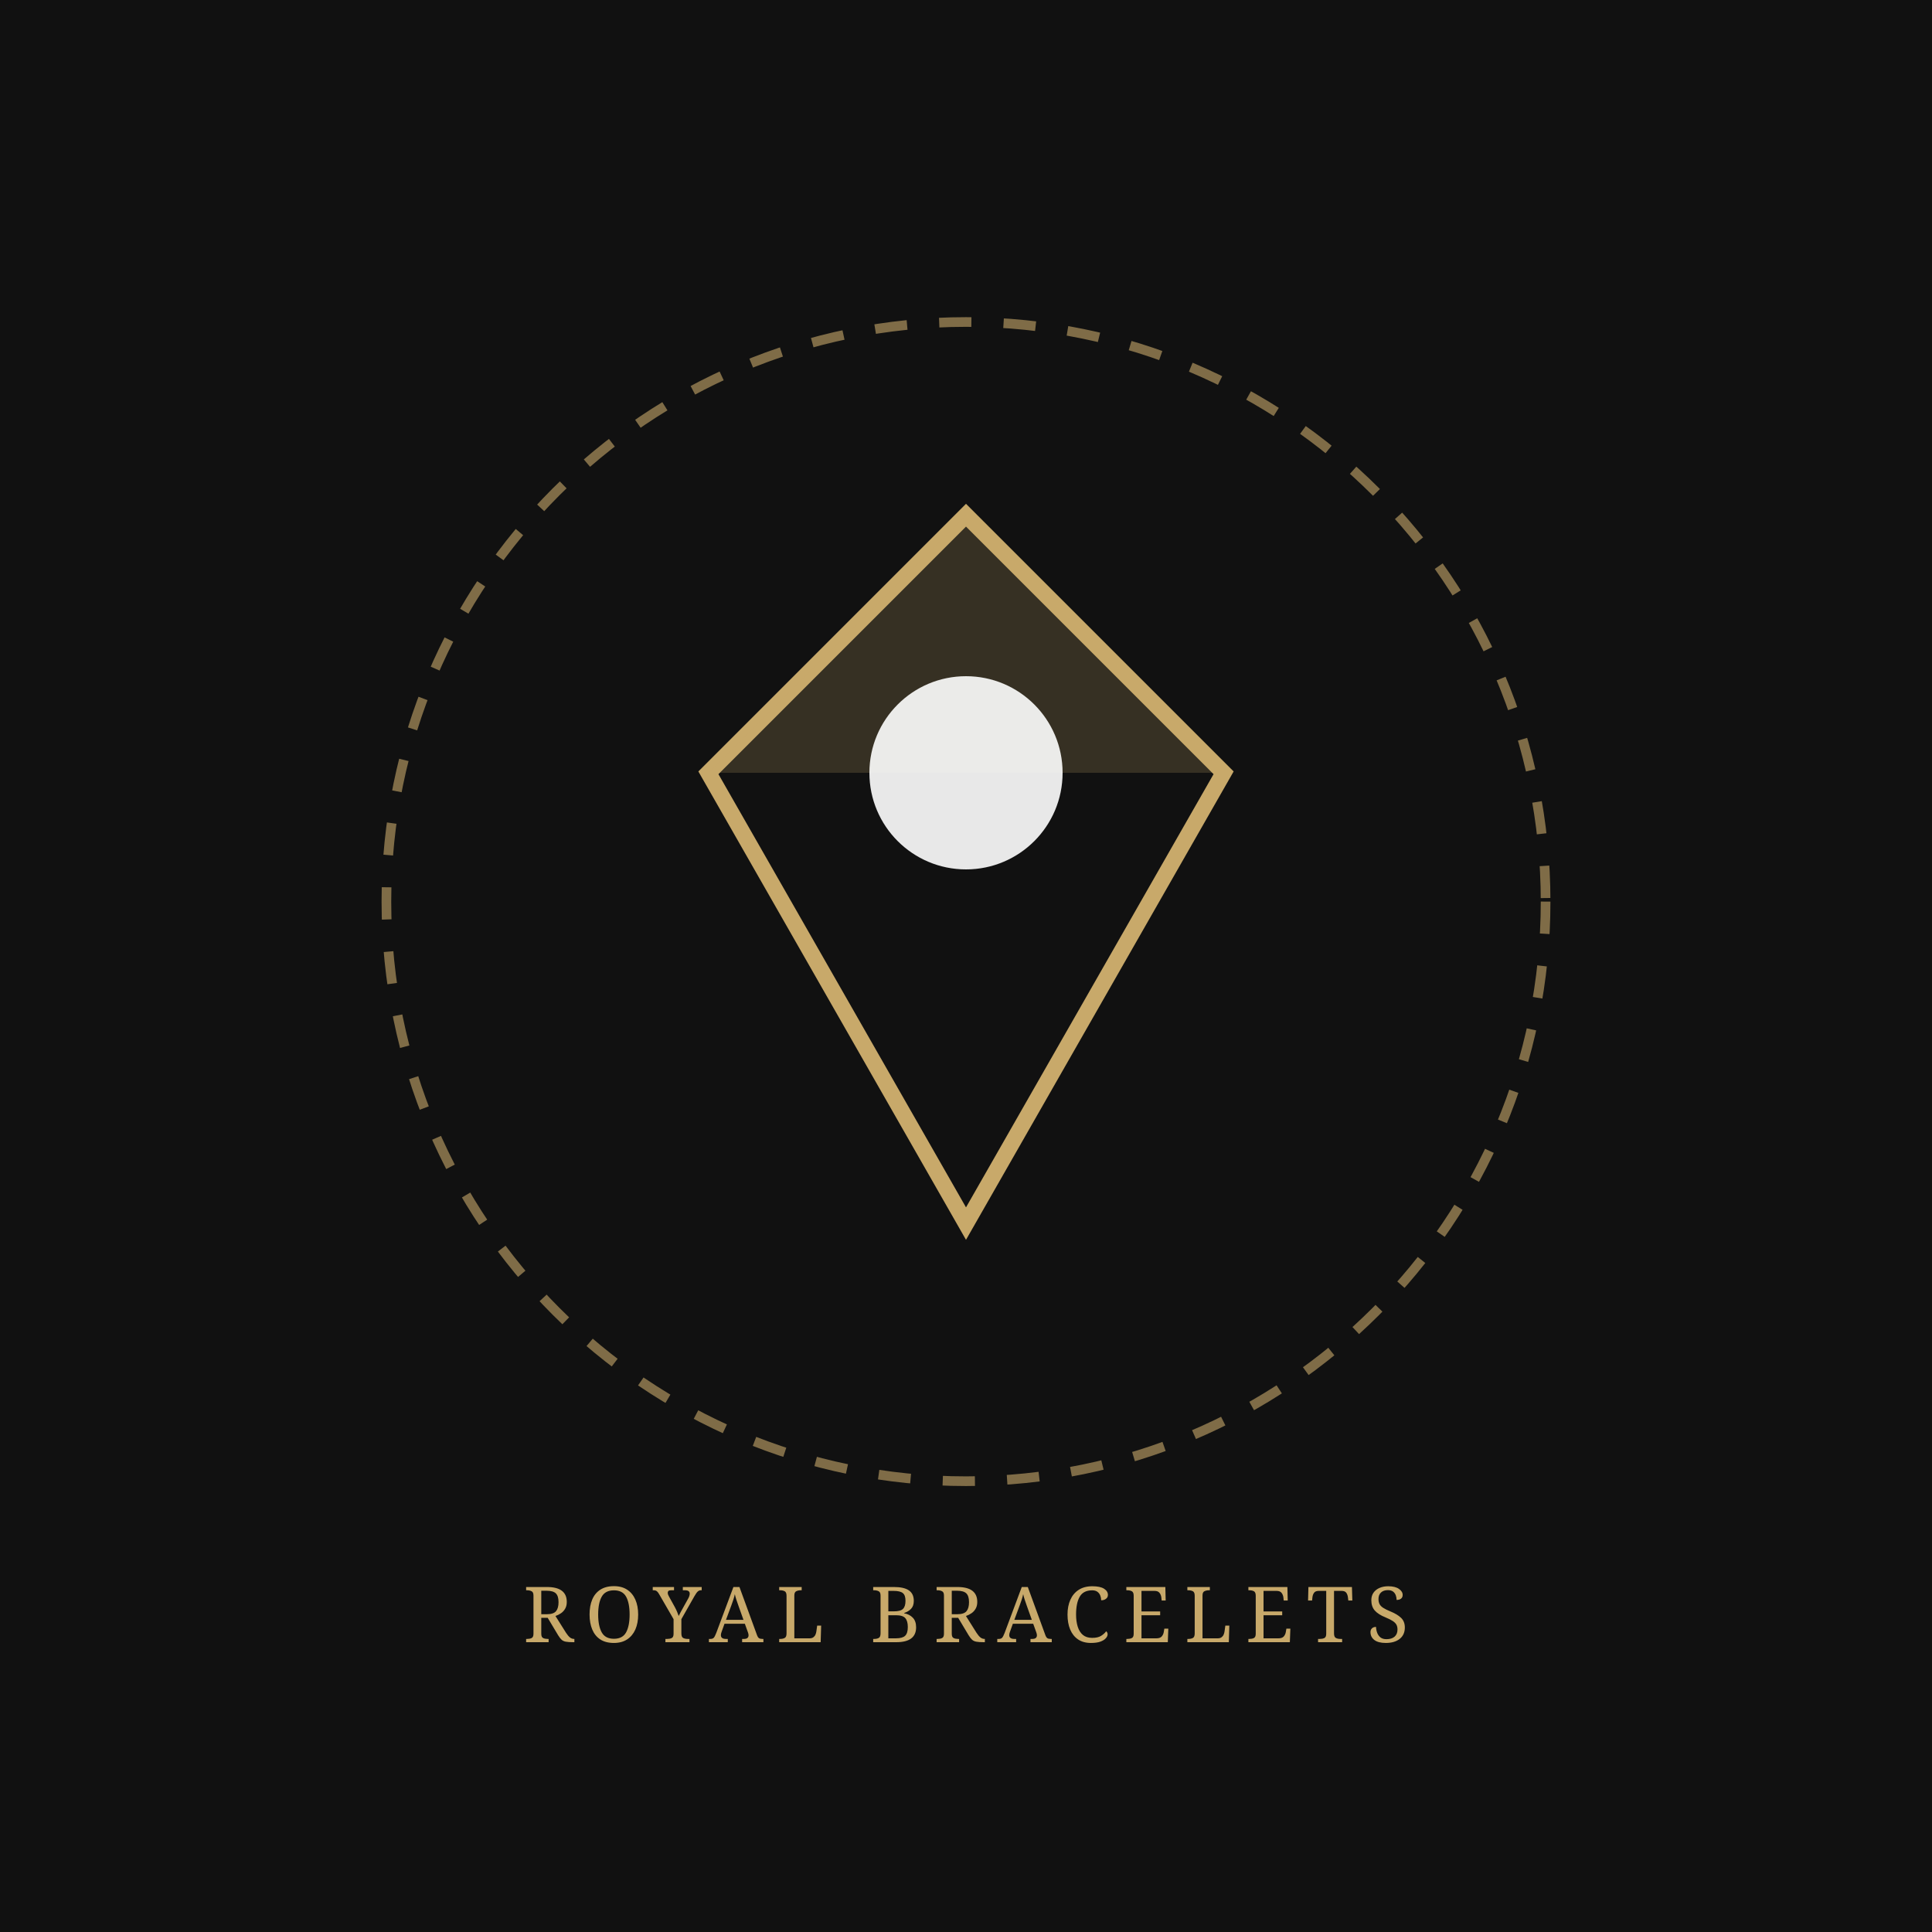
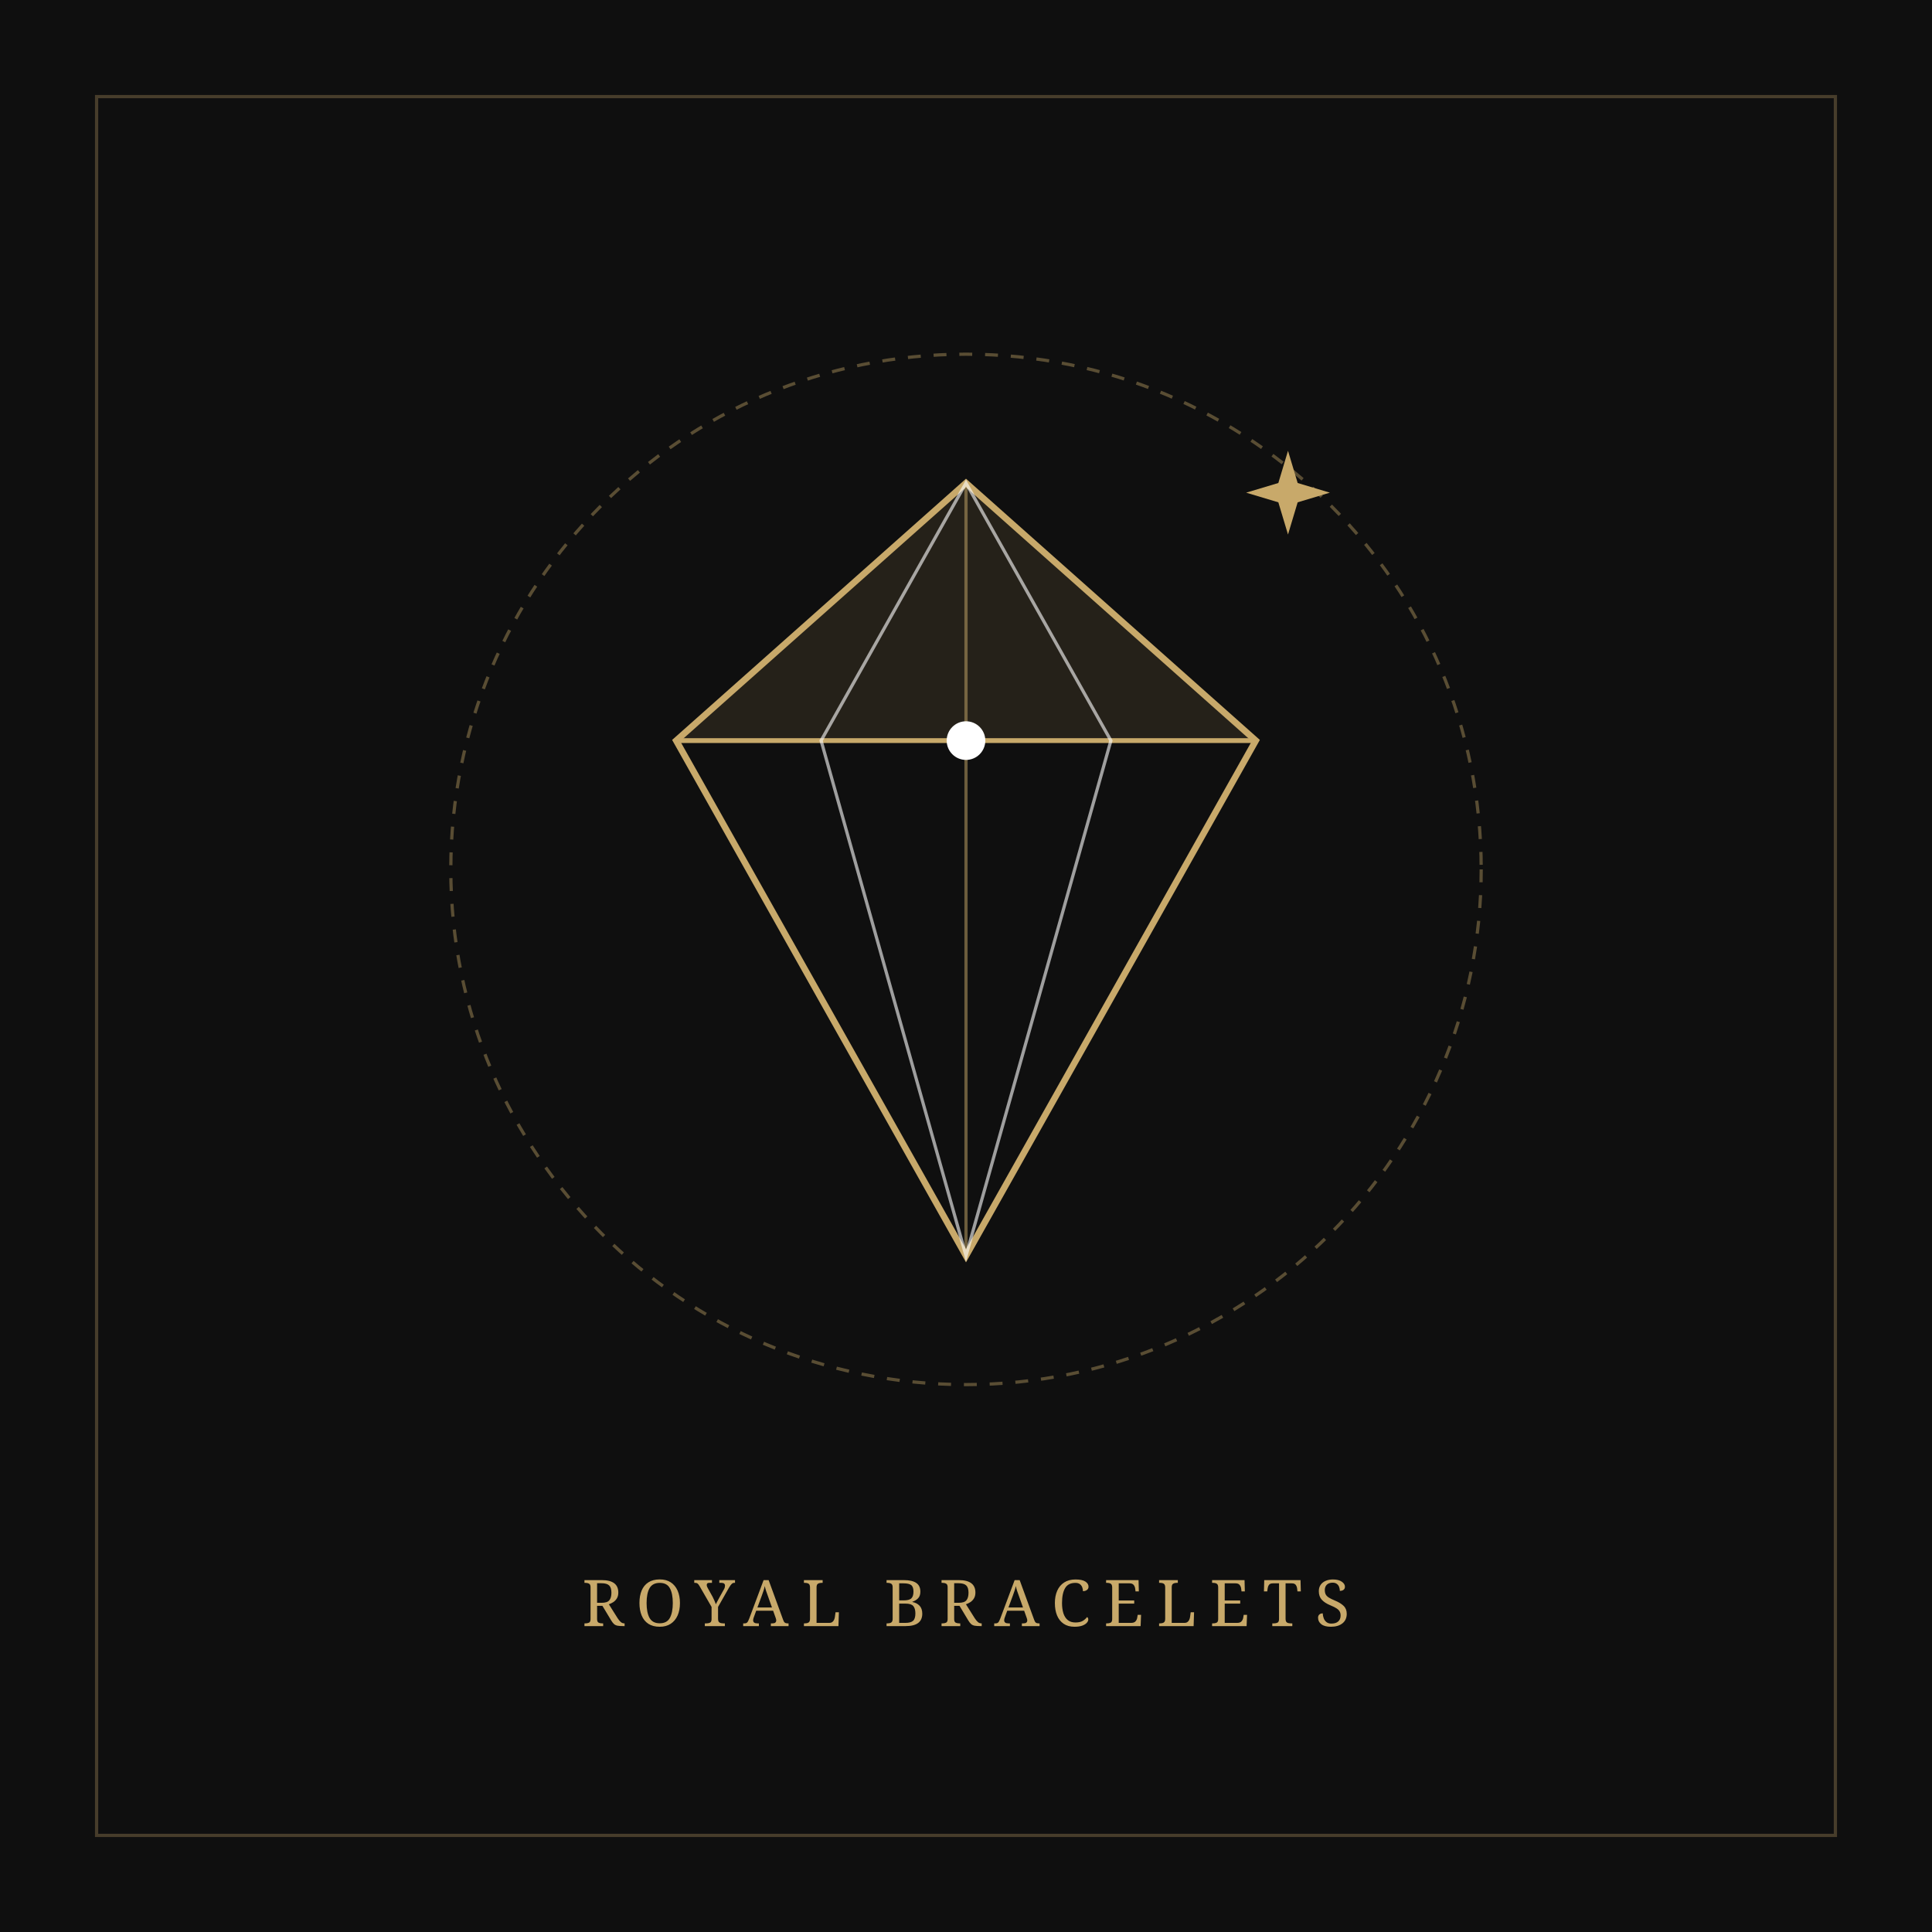
<svg xmlns="http://www.w3.org/2000/svg" viewBox="0 0 600 600" width="100%" height="100%">
-   <rect width="600" height="600" fill="#111111" />
-   <circle cx="300" cy="280" r="180" fill="none" stroke="#C8A96A" stroke-width="3" stroke-dasharray="10,10" opacity="0.6" />
-   <polygon points="300,160 380,240 300,380 220,240" fill="none" stroke="#C8A96A" stroke-width="5" />
-   <polygon points="300,160 380,240 220,240" fill="#C8A96A" opacity="0.2" />
-   <circle cx="300" cy="240" r="30" fill="#FFFFFF" opacity="0.9" />
-   <text x="300" y="510" text-anchor="middle" font-family="'Playfair Display', serif" font-size="24" fill="#C8A96A" letter-spacing="4">ROYAL BRACELETS</text>
+   <rect width="600" height="600" fill="#0F0F0F" />
+   <rect x="30" y="30" width="540" height="540" fill="none" stroke="#C8A96A" stroke-width="1" opacity="0.3" />
+   <circle cx="300" cy="270" r="160" fill="none" stroke="#C8A96A" stroke-width="1" stroke-dasharray="4,4" opacity="0.4" />
+   <polygon points="300,150 390,230 300,390 210,230" fill="none" stroke="#C8A96A" stroke-width="2" />
+   <polygon points="300,150 390,230 210,230" fill="#C8A96A" opacity="0.12" />
+   <line x1="210" y1="230" x2="390" y2="230" stroke="#C8A96A" stroke-width="1.5" />
+   <line x1="300" y1="150" x2="300" y2="390" stroke="#C8A96A" stroke-width="1" opacity="0.5" />
+   <polygon points="300,150 345,230 300,390 255,230" fill="none" stroke="#FFFFFF" stroke-width="1" opacity="0.6" />
+   <circle cx="300" cy="230" r="6" fill="#FFFFFF" />
+   <path d="M 400,140 L 403,150 L 413,153 L 403,156 L 400,166 L 397,156 L 387,153 L 397,150 Z" fill="#C8A96A" />
+   <text x="300" y="505" text-anchor="middle" font-family="'Playfair Display', serif" font-size="20" font-weight="400" fill="#C8A96A" letter-spacing="4">ROYAL BRACELETS</text>
</svg>
